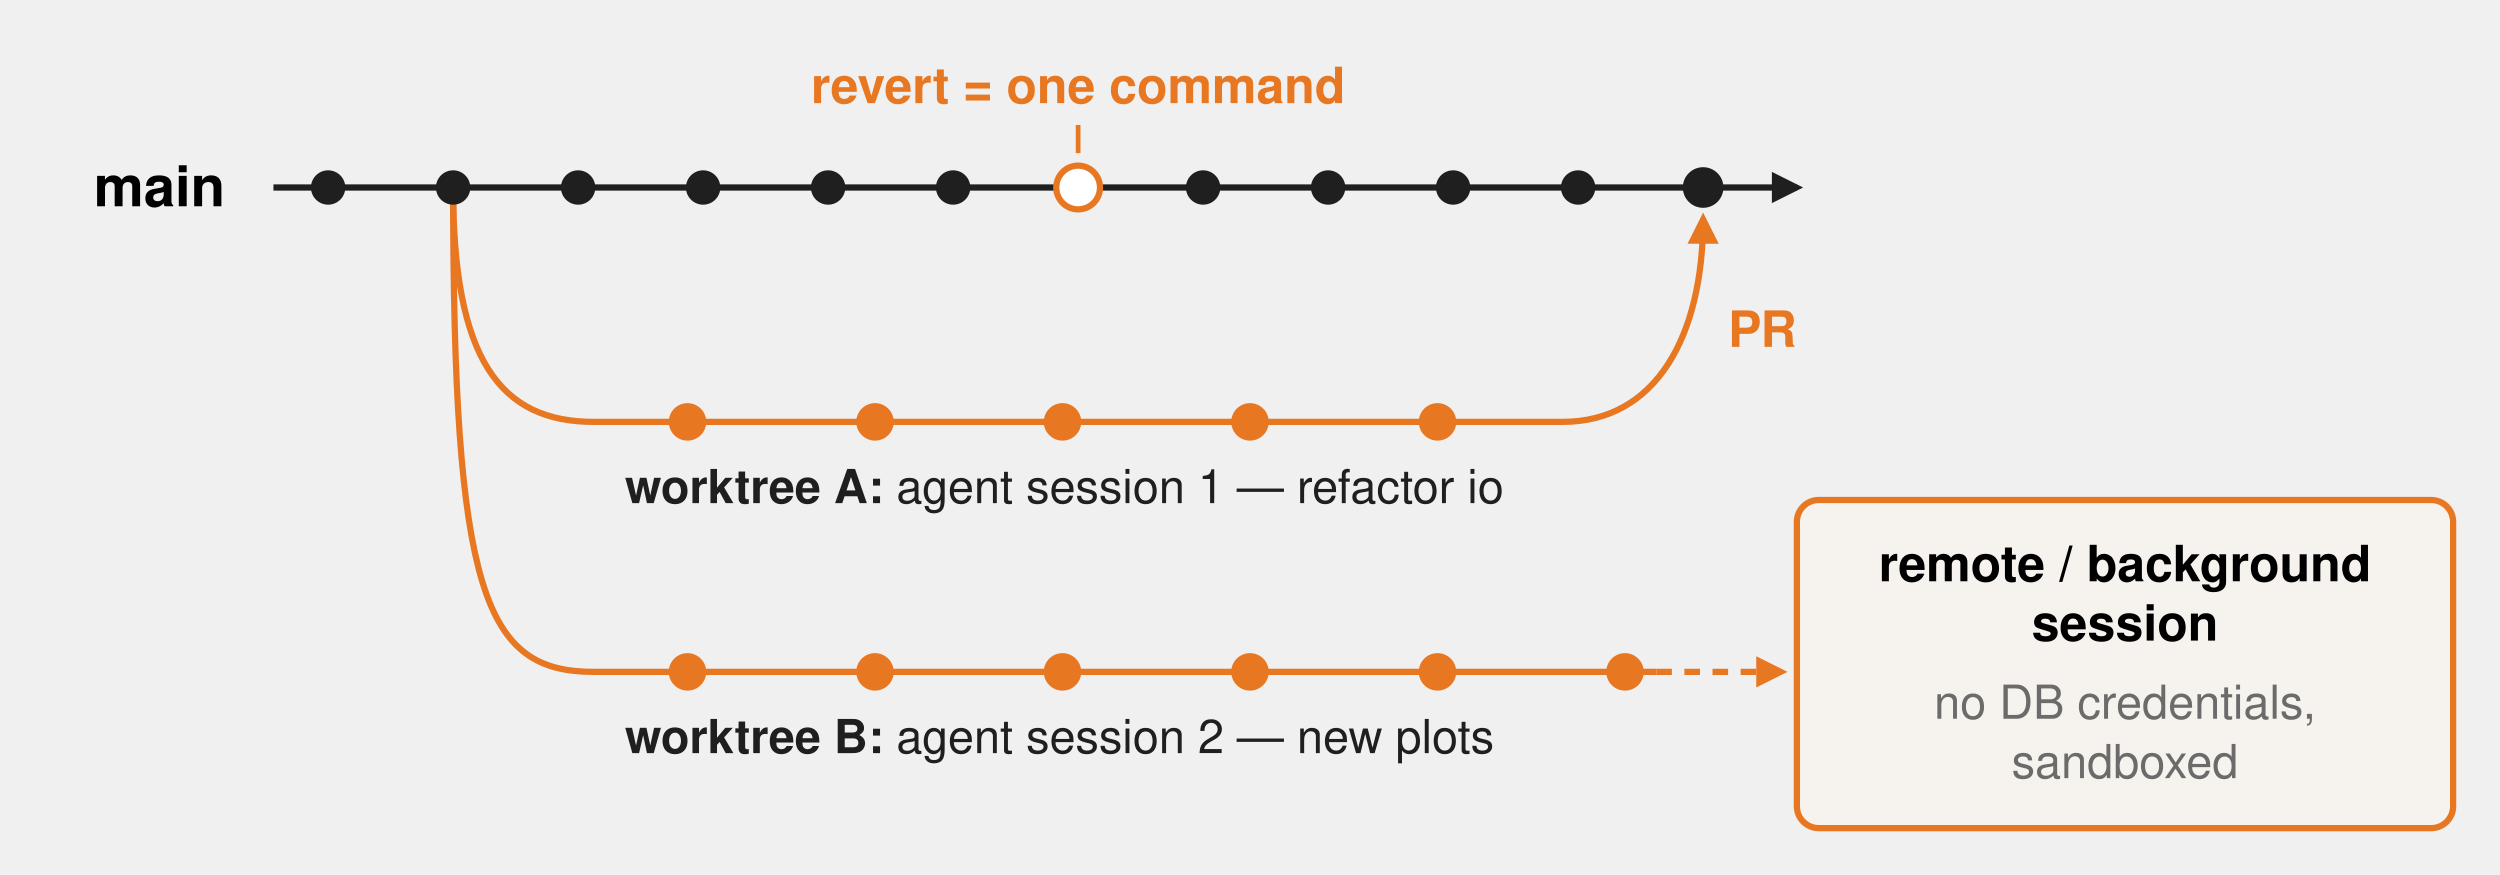
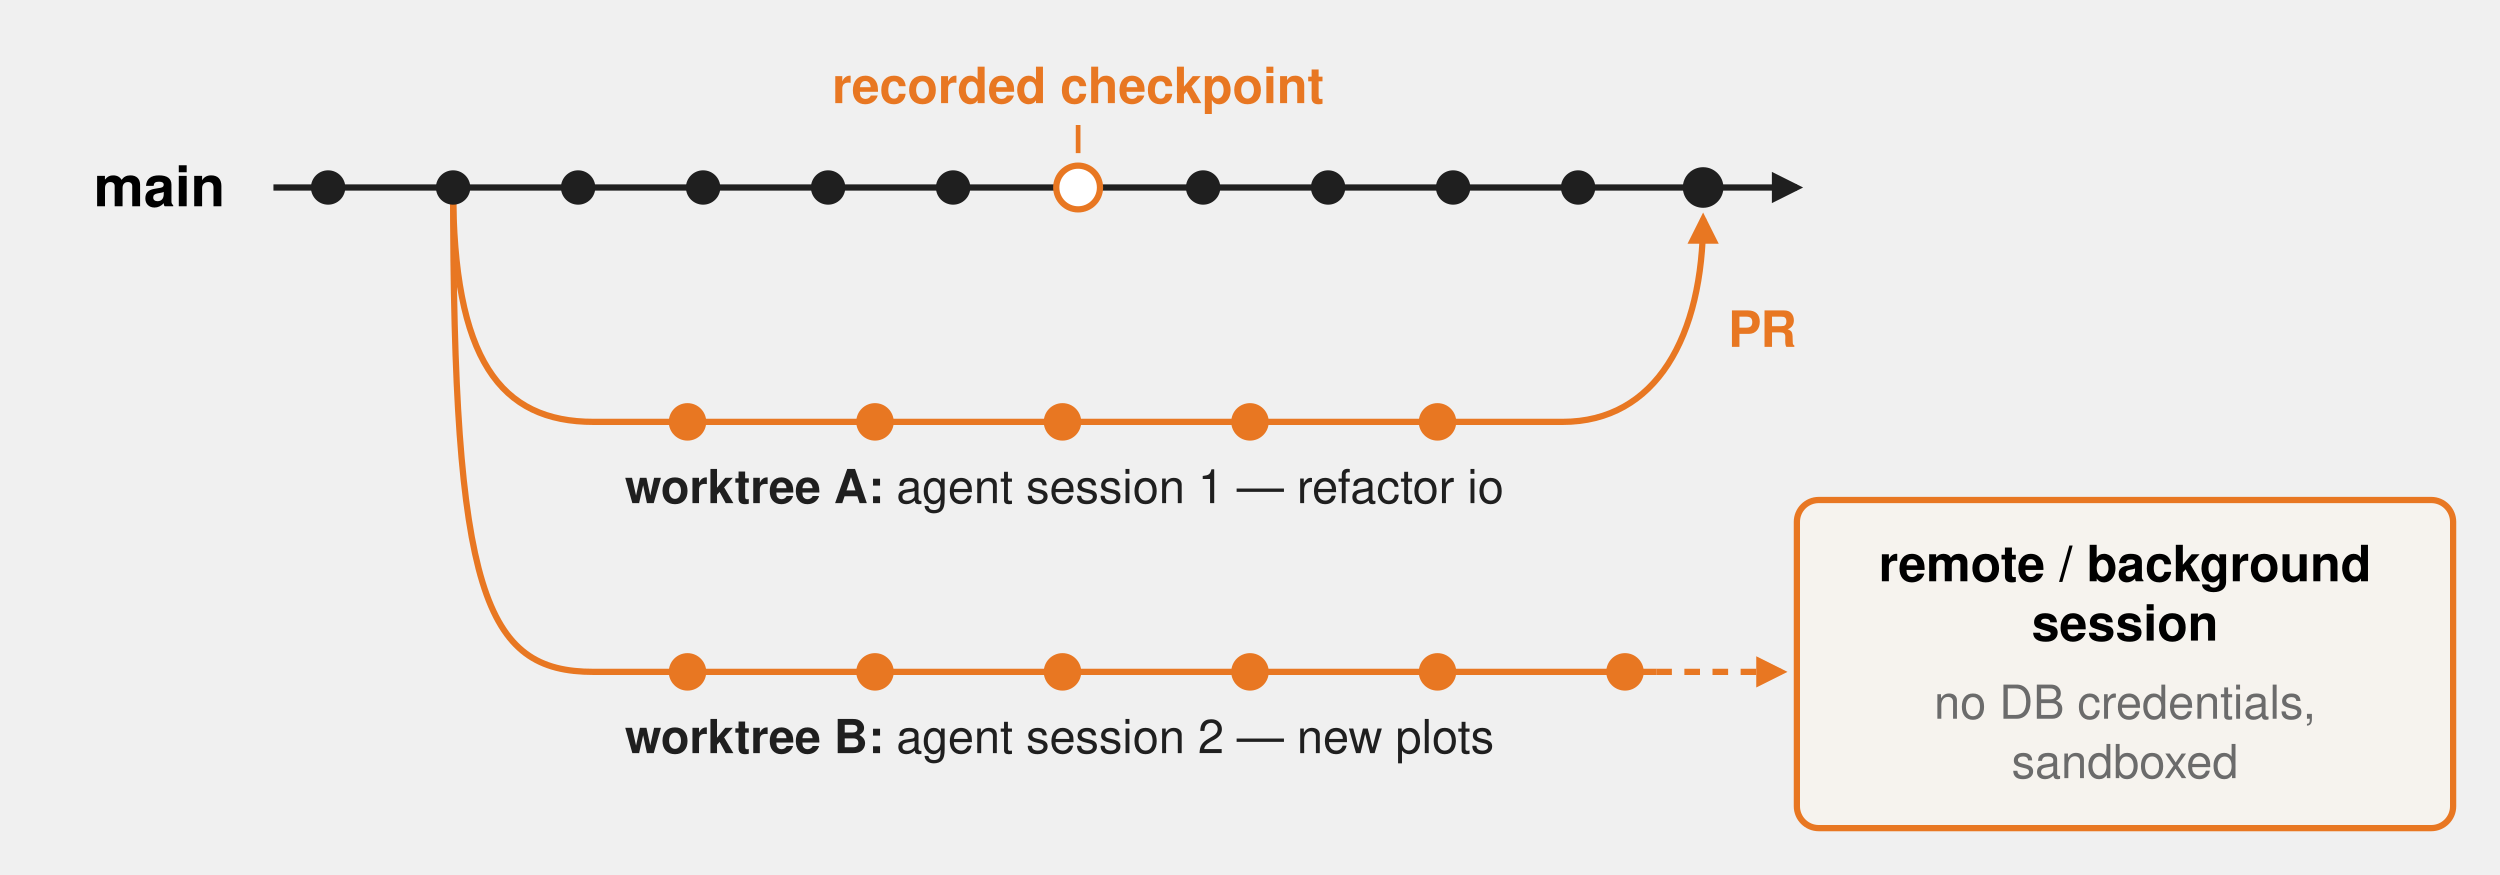
<svg xmlns="http://www.w3.org/2000/svg" viewBox="0 0 1600 560" font-family="Helvetica Neue, Helvetica, Arial, sans-serif">
  <defs>
    <marker id="arrO" viewBox="0 0 10 10" refX="8" refY="5" markerWidth="5" markerHeight="5" orient="auto-start-reverse">
      <path d="M0,0 L10,5 L0,10 z" fill="#E87722" />
    </marker>
    <marker id="arrK" viewBox="0 0 10 10" refX="8" refY="5" markerWidth="5" markerHeight="5" orient="auto-start-reverse">
      <path d="M0,0 L10,5 L0,10 z" fill="#1f1f1f" />
    </marker>
  </defs>
  <text x="60" y="132" font-size="36" font-weight="700" fill="#000">main</text>
  <line x1="175" y1="120" x2="1150" y2="120" stroke="#1f1f1f" stroke-width="4" marker-end="url(#arrK)" />
  <path d="M290,120 C290,230 320,270 380,270 L1000,270 C1060,270 1090,215 1090,140" fill="none" stroke="#E87722" stroke-width="4" marker-end="url(#arrO)" />
  <text x="1106" y="222" font-size="32" font-weight="700" fill="#E87722">PR</text>
  <path d="M290,120 C290,380 310,430 380,430 L1060,430" fill="none" stroke="#E87722" stroke-width="4" />
  <line x1="1060" y1="430" x2="1140" y2="430" stroke="#E87722" stroke-width="4" stroke-dasharray="10 8" marker-end="url(#arrO)" />
  <g fill="#1f1f1f">
    <circle cx="210" cy="120" r="11" />
    <circle cx="290" cy="120" r="11" />
    <circle cx="370" cy="120" r="11" />
    <circle cx="450" cy="120" r="11" />
    <circle cx="530" cy="120" r="11" />
    <circle cx="610" cy="120" r="11" />
    <circle cx="770" cy="120" r="11" />
    <circle cx="850" cy="120" r="11" />
    <circle cx="930" cy="120" r="11" />
    <circle cx="1010" cy="120" r="11" />
    <circle cx="1090" cy="120" r="13" />
  </g>
  <circle cx="690" cy="120" r="14" fill="#fff" stroke="#E87722" stroke-width="4" />
  <line x1="690" y1="98" x2="690" y2="80" stroke="#E87722" stroke-width="3" />
-   <text x="690" y="66" font-size="32" font-weight="700" fill="#E87722" text-anchor="middle">revert = one command</text>
+   <text x="690" y="66" font-size="32" font-weight="700" fill="#E87722" text-anchor="middle">recorded checkpoint</text>
  <g fill="#E87722">
    <circle cx="440" cy="270" r="12" />
    <circle cx="560" cy="270" r="12" />
    <circle cx="680" cy="270" r="12" />
    <circle cx="800" cy="270" r="12" />
    <circle cx="920" cy="270" r="12" />
  </g>
  <text x="400" y="322" font-size="30" fill="#1f1f1f">
    <tspan font-weight="700">worktree A:</tspan> agent session 1 — refactor io</text>
  <g fill="#E87722">
    <circle cx="440" cy="430" r="12" />
    <circle cx="560" cy="430" r="12" />
    <circle cx="680" cy="430" r="12" />
    <circle cx="800" cy="430" r="12" />
    <circle cx="920" cy="430" r="12" />
    <circle cx="1040" cy="430" r="12" />
  </g>
  <text x="400" y="482" font-size="30" fill="#1f1f1f">
    <tspan font-weight="700">worktree B:</tspan> agent session 2 — new plots</text>
  <rect x="1150" y="320" width="420" height="210" rx="14" fill="#f6f3ee" stroke="#E87722" stroke-width="4" />
  <text x="1360" y="372" font-size="32" font-weight="700" fill="#000" text-anchor="middle">remote / background</text>
  <text x="1360" y="410" font-size="32" font-weight="700" fill="#000" text-anchor="middle">session</text>
  <text x="1360" y="460" font-size="30" fill="#6b6b6b" text-anchor="middle">no DB credentials,</text>
  <text x="1360" y="498" font-size="30" fill="#6b6b6b" text-anchor="middle">sandboxed</text>
</svg>
